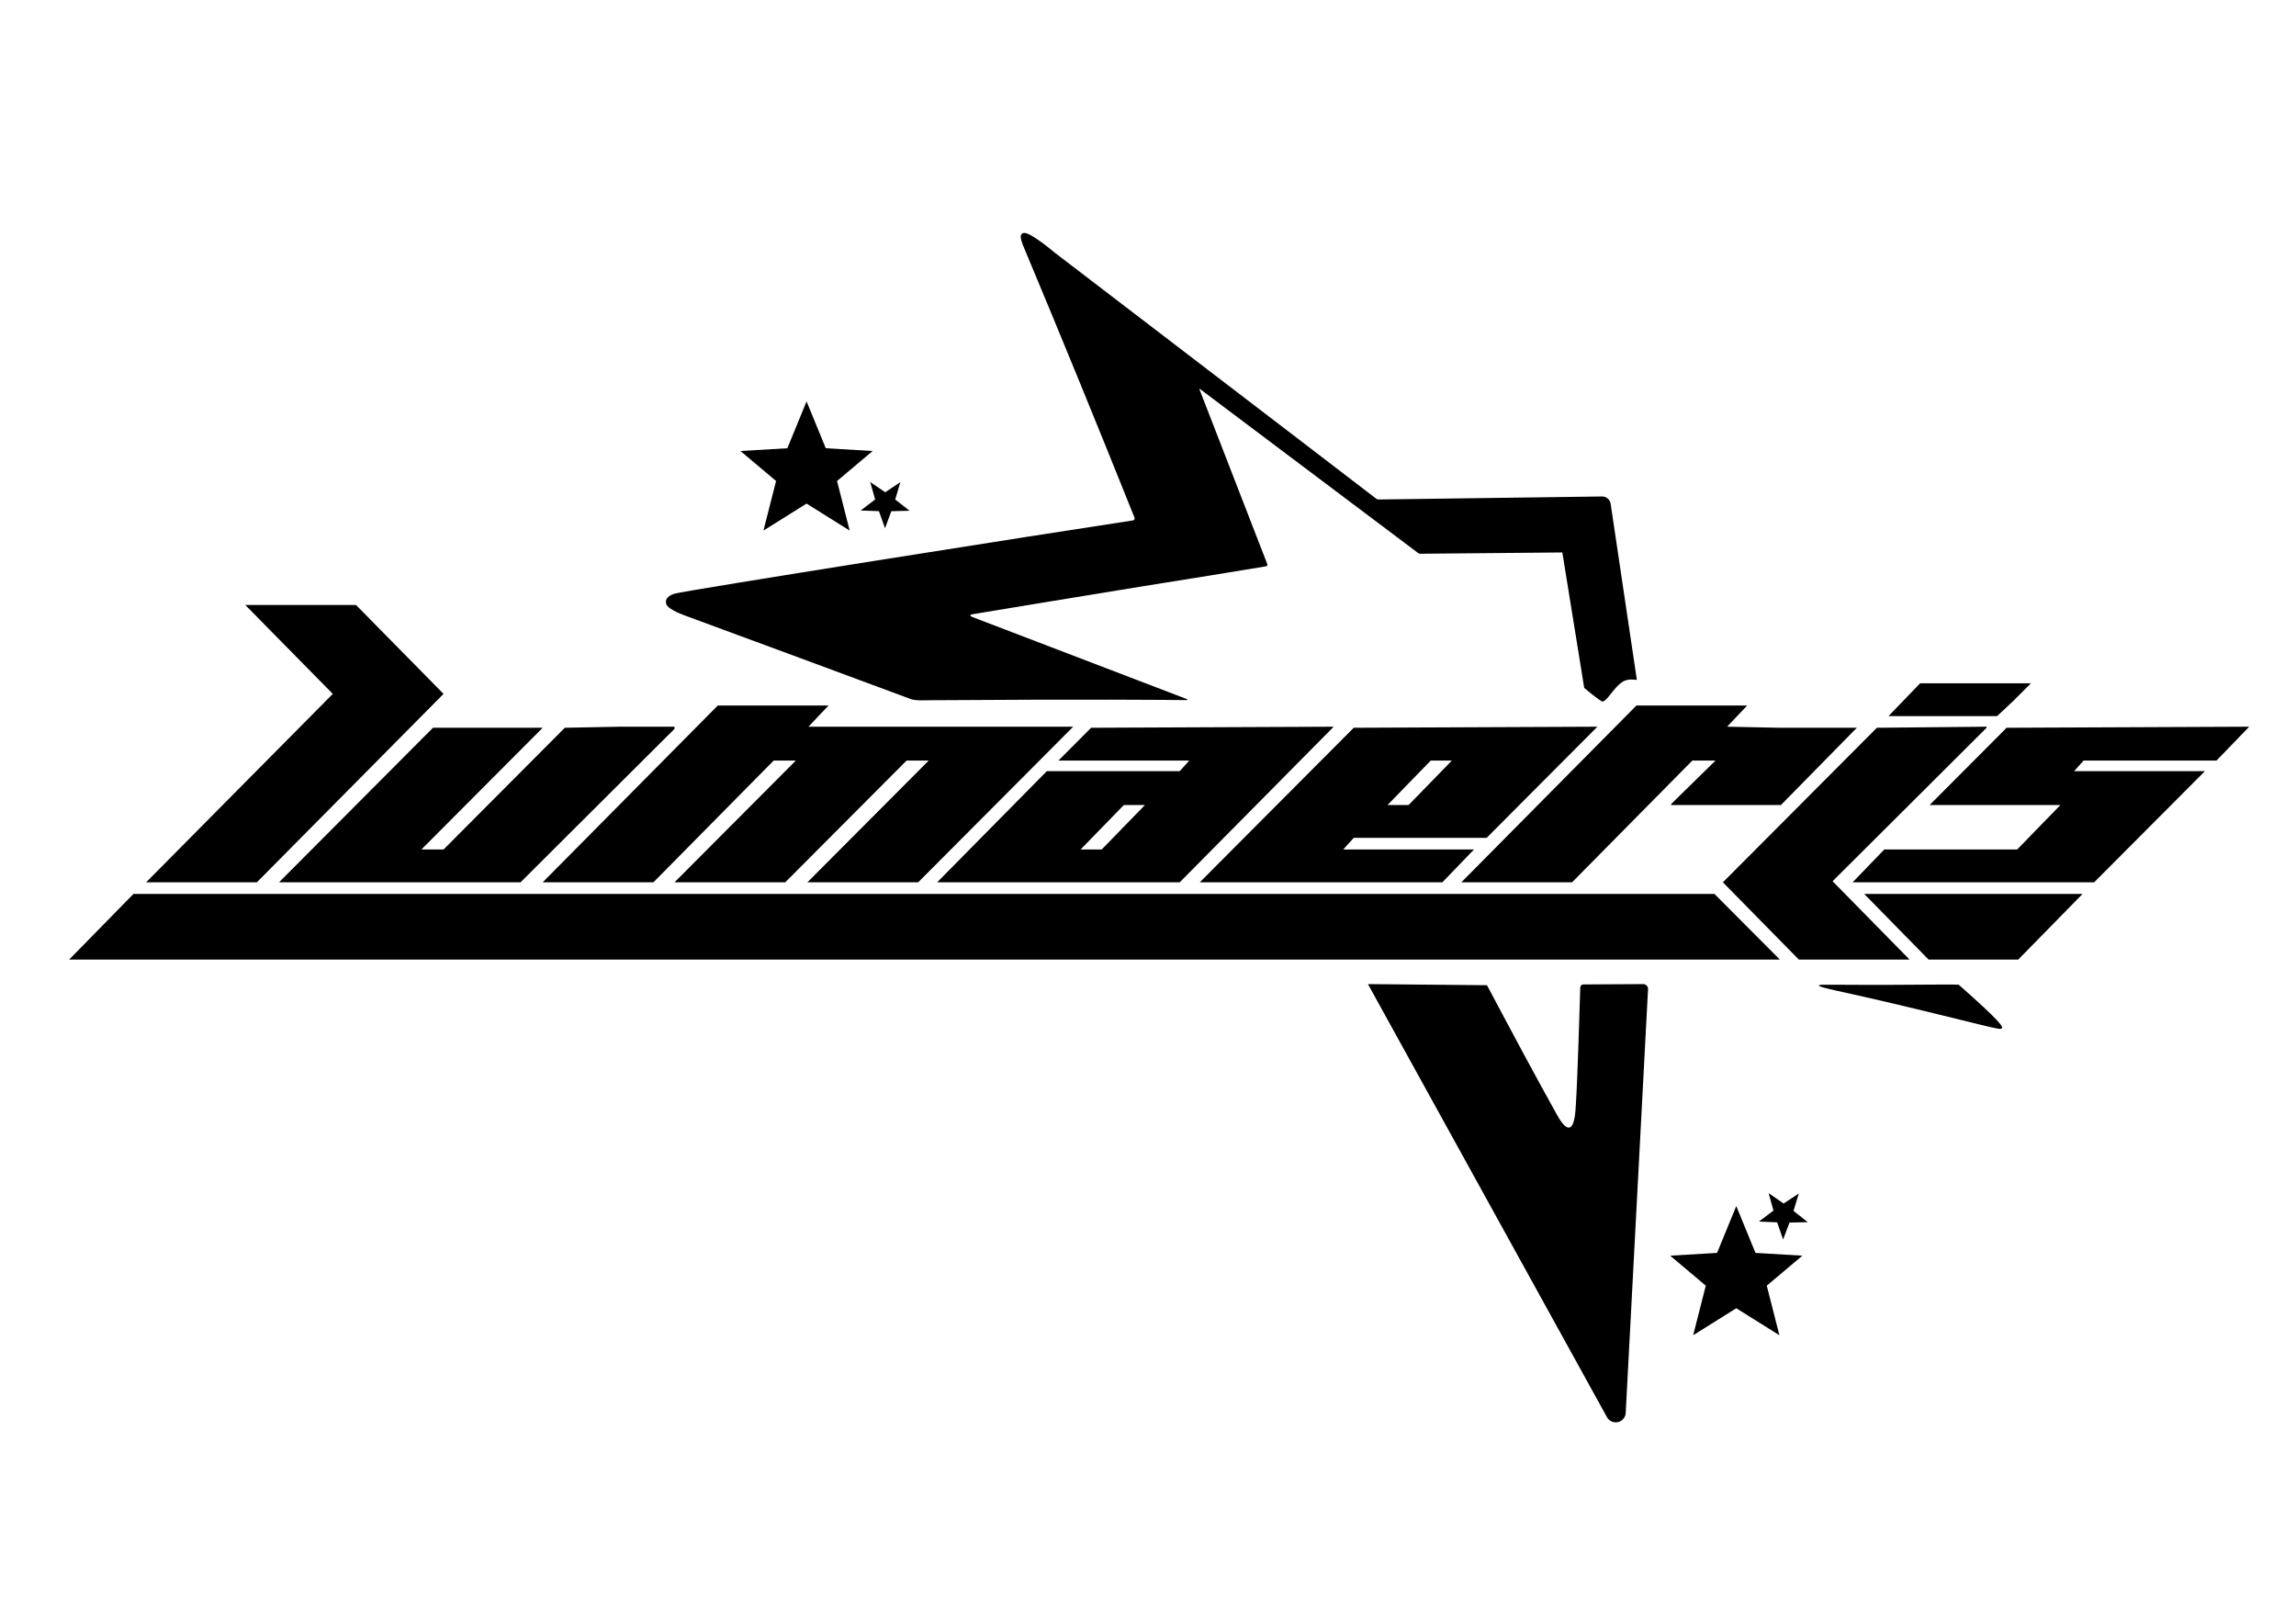
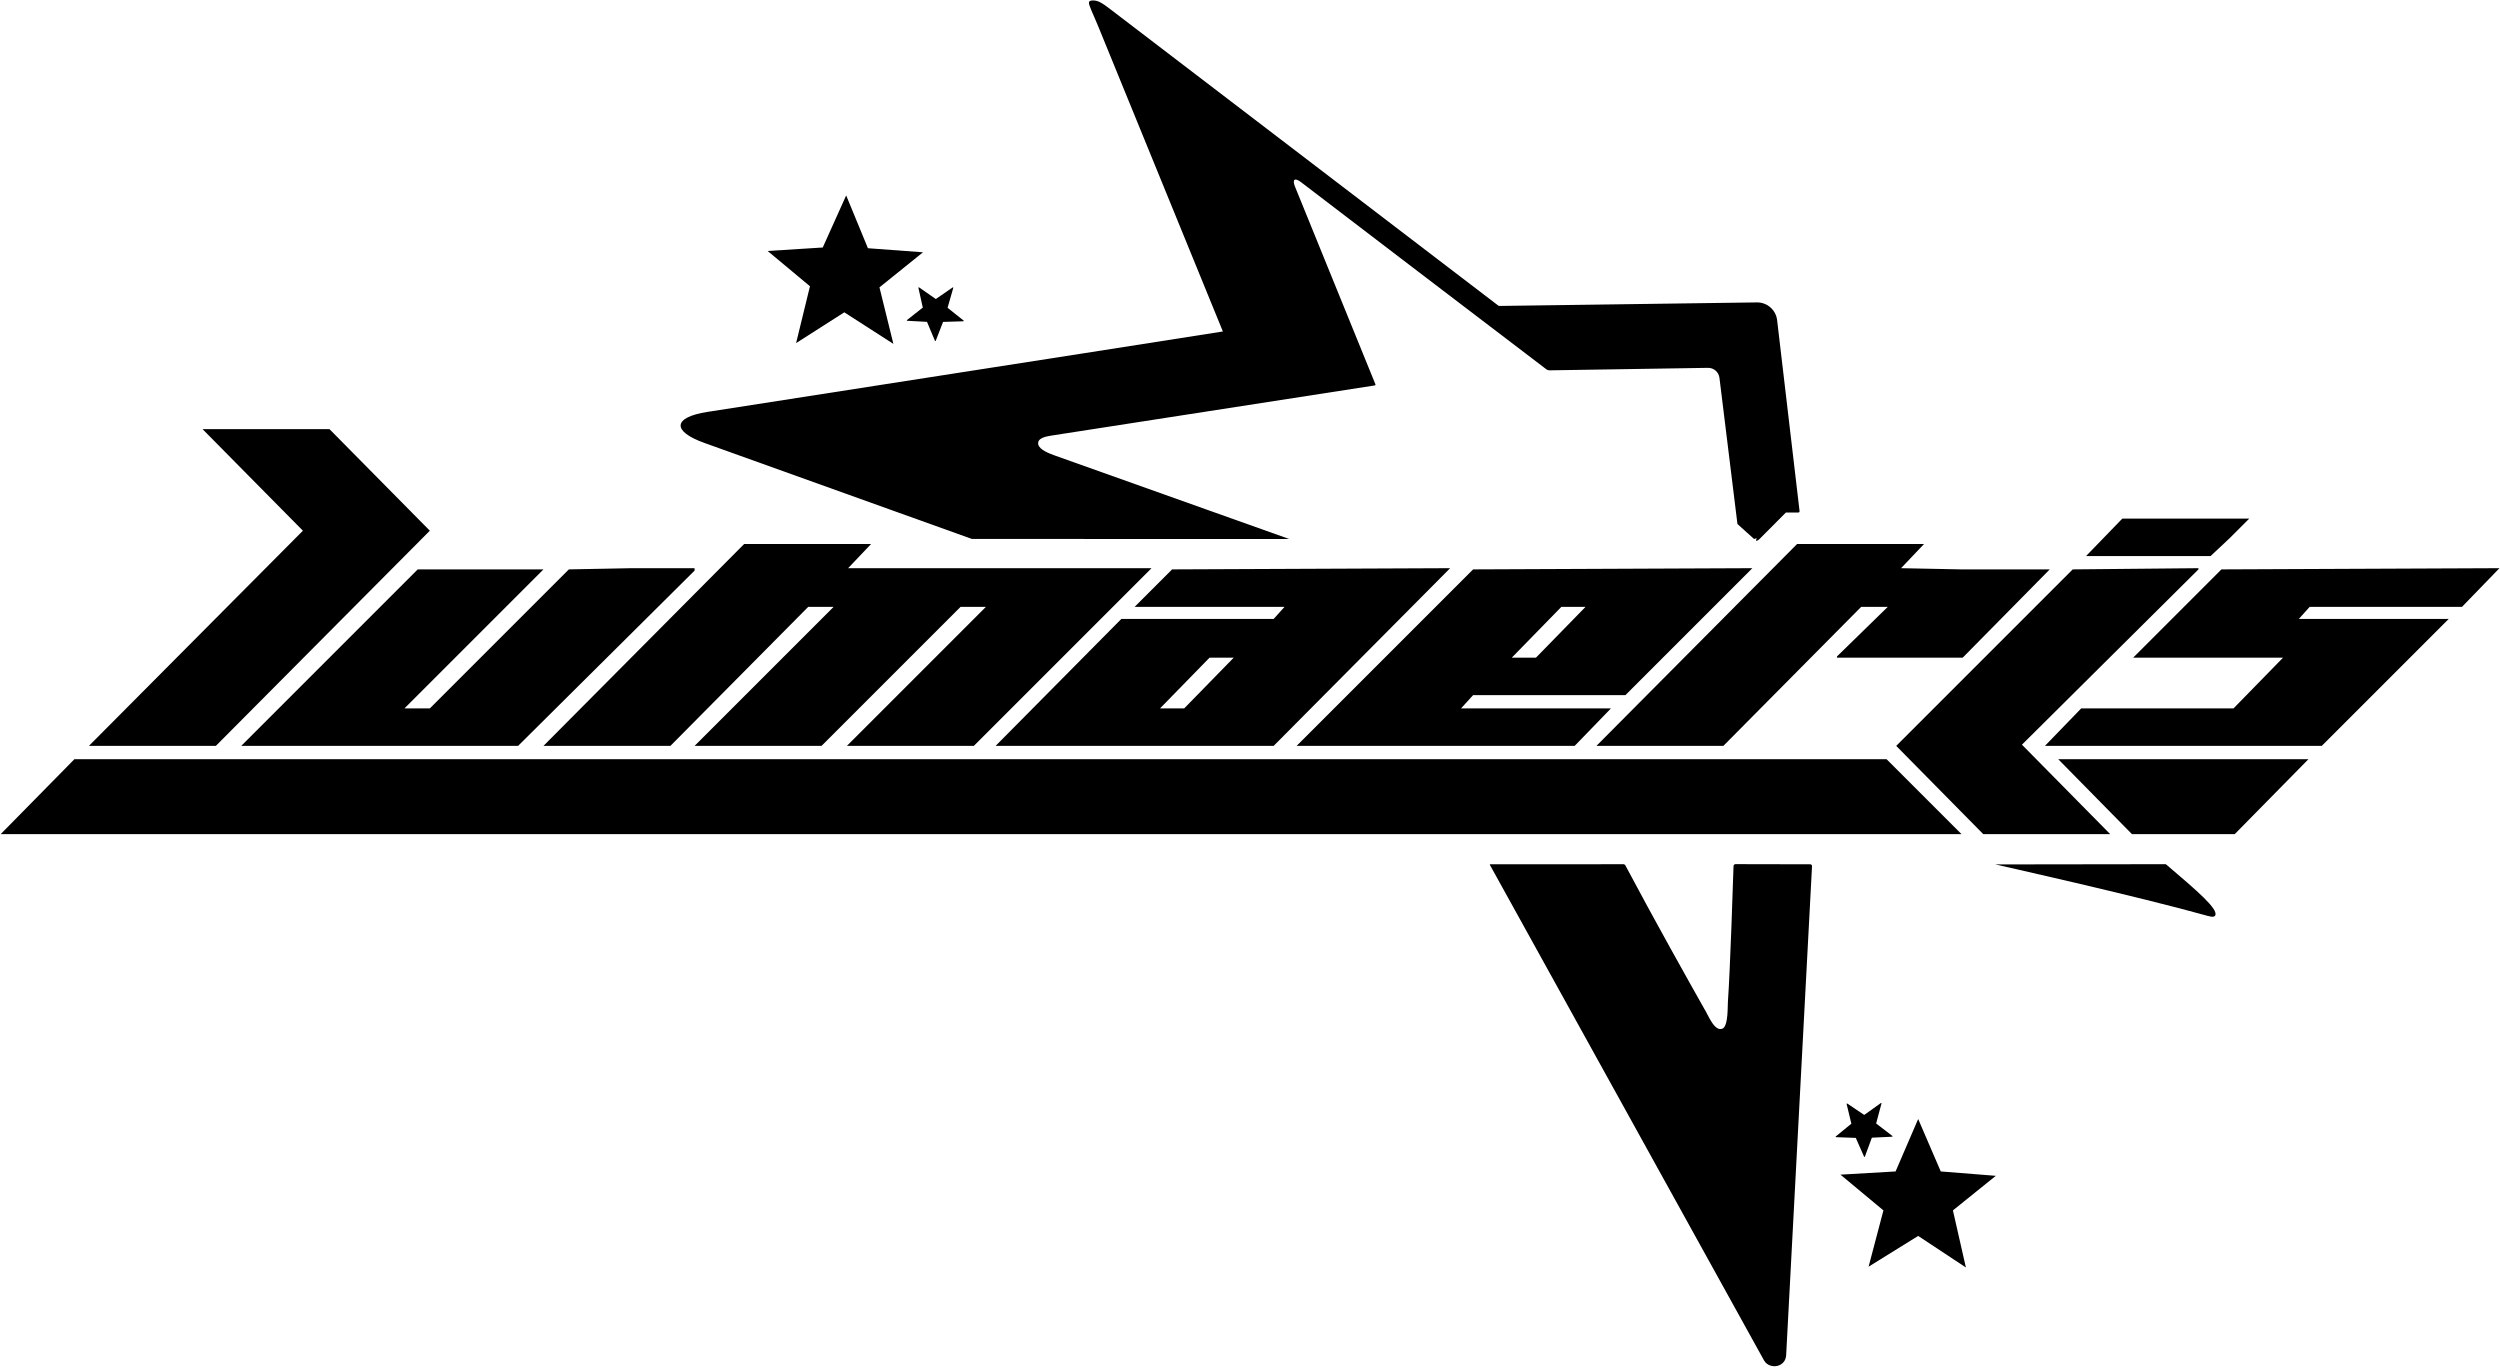
- <svg xmlns="http://www.w3.org/2000/svg" xml:space="preserve" width="1091" height="760" viewBox="0 0 1091 760">
-   <path fill="#ebe5ff" d="M439.294 455.924H32.847l30.57-31.181h751.251l31.073 31.181zm442.03 0h-26.562l-36.084-36.714 73.17-73.427 52.122-.503v.503l-73.17 72.924 36.584 37.217zm56.632 0h-21.55l-30.572-31.181h103.742l-30.571 31.181zM95.493 419.21H69.432l88.707-89.521-41.597-42.246h52.622l41.597 42.246-88.707 89.521zm94.72 0H132.58l73.17-73.427h52.122l-57.634 57.837h10.524l57.634-57.837 26.061-.503h26.06v1.006l-73.17 72.924zm93.719 0H257.87l83.194-83.989h52.622l-9.522 10.059h125.793l-73.671 73.93h-52.623l57.634-57.836h-10.524l-57.635 57.836h-52.622l57.634-57.836h-10.524l-57.133 57.836zm219.01 0h-57.634l52.121-52.807h63.147l4.51-5.03h-62.144l15.536-15.59 115.269-.503-73.17 73.93zm15.536-15.59h5.012l20.548-21.123h-10.024l-20.548 21.123zm109.255 15.59h-57.635l73.17-73.427 115.77-.503-52.622 52.807h-63.147l-5.012 5.533h62.145l-15.035 15.59zm36.585-36.713h5.012l20.548-21.123h-10.024l-20.548 21.123zm56.13 36.713h-26.06l83.194-83.989h52.622l-9.522 10.059 25.059.503h36.585l-36.084 36.714H794.12v-.503l21.05-20.62h-11.026L747.01 419.21zm217.508 0H880.32l15.035-15.59h63.147l20.548-21.123h-62.145l36.586-36.714 115.268-.503-15.536 16.094h-63.147l-4.51 5.029h62.144L995.09 419.21zm-15.036-78.96h-25.56l15.036-15.59h52.623l-8.02 8.047-8.018 7.544z" style="fill:#000;fill-opacity:1;stroke-width:.502" />
-   <path d="M930.75 467.875c19.75 17.451 21.703 20.378 20.213 20.877-.463.156-1.276.06-1.76-.026-6.577-1.165-36.87-9.344-77.575-18.265-2.691-.59-5.116-1.176-6.395-1.645-1.28-.469-1.413-.82.478-.942 5.862-.07 22.119.225 52.789-.061 11.167-.105 12.25.062 12.25.062" style="opacity:1;fill:#000;fill-opacity:1;stroke-width:5;stroke-linecap:round" />
-   <path d="m763.597 673.352-113.59-205.778 56.57.53c12.503 23.58 25.184 47.172 31.998 59.274 1.301 2.312 3.273 6.33 5.43 7.847.788.554 1.615.769 2.344.202 2.187-1.7 2.3-8.74 2.477-10.994.697-9.612 1.85-47.6 2.08-55.312a1.43 1.43 0 0 1 1.415-1.378l28.5-.167a2.276 2.276 46.34 0 1 2.286 2.396l-10.61 201.335a4.749 4.749 167.06 0 1-8.9 2.045" style="opacity:1;fill:#000;fill-opacity:1;stroke-width:4.998;stroke-linecap:round" />
-   <path d="M486.637 110.67c-.608.036-1.088.294-1.397.836-.616 1.082.19 3.603 1.557 6.713 17.76 42.421 35.177 85 52.28 127.693.258.646-.09 1.254-.778 1.36-40.948 6.184-213.992 33.468-218.041 34.865-3.403 1.173-4.242 3.018-3.646 4.864.686 2.125 5.377 4.154 8.955 5.496 35.772 13.134 71.488 26.421 107.224 39.651 2.288.848 6.361.574 8.813.557 75.434-.529 113.528-.166 121.945-.067 1 .012 1.05-.256.109-.6-30.15-11.51-89.296-34.159-101.678-38.901-1.274-.488-1.216-1.064.13-1.287 11.173-1.851 57.92-9.588 80.355-13.198 14.024-2.163 52.437-8.475 59.084-9.569.545-.09.825-.58.625-1.094l-32.258-83.116c-.04-.104.08-.196.17-.129l103.932 78.13c.202.152.703.227.703.227l67.66-.613 10.4 64.38s7.919 6.632 8.756 6.47c1.687-.328 3.661-3.66 6.259-6.53 3.45-3.81 5.414-4.343 9.997-3.76l-12.452-83.683a4.076 4.076 0 0 0-4.087-3.476l-106.103 1.433a2.04 2.04 0 0 1-1.27-.421l-36.75-28.161-116.21-88.9s-2.75-2.342-5.91-4.66c-3.162-2.316-6.733-4.609-8.374-4.51" style="opacity:1;fill:#000;fill-opacity:1;stroke-width:5;stroke-linecap:round" />
-   <path d="m861.726 626.035-19.217-3.447-10.297 16.587-2.66-19.341-18.957-4.667 17.573-8.506-1.42-19.472 13.52 14.084 18.08-7.367-9.216 17.21z" style="opacity:1;fill:#000;fill-opacity:1;stroke-width:5;stroke-linecap:round" transform="matrix(-.40353 -.18464 .18591 -.40076 1071.745 976.895)" />
-   <path d="m827.61 573.032-9.128 22.258-22.277 1.32 16.917 14.249-5.997 23.548 20.486-12.821 20.485 12.82-5.997-23.547 16.917-14.249-22.277-1.32z" style="opacity:1;fill:#000;fill-opacity:1;stroke-width:5.972;stroke-linecap:round" transform="matrix(-1 0 0 1 1652.645 0)" />
-   <path d="m383.258 190.71-9.129 22.26-22.277 1.32 16.917 14.248-5.997 23.548 20.486-12.82 20.485 12.82-5.997-23.548 16.918-14.248-22.278-1.32z" style="opacity:1;fill:#000;fill-opacity:1;stroke-width:5.972;stroke-linecap:round" />
-   <path d="m861.726 626.035-19.217-3.447-10.297 16.587-2.66-19.341-18.957-4.667 17.573-8.506-1.42-19.472 13.52 14.084 18.08-7.367-9.216 17.21z" style="opacity:1;fill:#000;fill-opacity:1;stroke-width:5;stroke-linecap:round" transform="matrix(-.40496 -.18147 .18277 -.4022 648.026 637.181)" />
+ <svg xmlns="http://www.w3.org/2000/svg" xml:space="preserve" width="2068" height="1133" viewBox="0 0 2068 1133">
+   <path d="M904.469.371a9 9 0 0 0-1.012.024c-3.682.301-3.294 1.926-.63 8.285 1.527 3.647 3.641 8.278 5.554 12.959l48.13 117.802 55.055 134.754s-161.53 25.416-426.416 66.545c-28.522 4.429-29.619 15.916-2.449 25.668l221.27 79.418 262.416.022-193.584-68.96c-4.548-1.62-12.745-4.64-13.916-9.136-1.26-5.457 6.528-6.7 10.474-7.38l267.94-41.558a.622.622 0 0 0 .48-.849l-66.539-163.524c-2.463-6.053-.251-7.743 4.942-3.775 33.005 25.221 144.736 110.58 203.064 154.89.59.449 1.668.801 2.408.79l131.188-2.067a9.407 9.407 0 0 1 9.484 8.258l14.883 120.906 13.459 12.149c.2.162.558.223.807.16 1.905-.77 1.96-.766 1.13.826-.4 1.063 1.209.96 2.615-.453l22.073-22.164 8.664.008c.751 0 2.23.149 2.56-.484.164-.313.016-1.238-.071-1.985l-18.42-156.697c-1-8.441-8.215-14.764-16.715-14.648l-212.967 2.916a1.67 1.67 0 0 1-1.031-.342L917.383 6.806c-5.694-4.35-8.886-6.305-12.914-6.435M1791.568 714.852c26.692 22.682 43.697 37.337 40.82 42.481-.244.437-.684.756-1.374.91-1.012.227-2.31.079-4.97-.667-58.033-16.28-175.552-42.525-175.552-42.525" style="fill:#000;fill-opacity:1;stroke-width:10.003;stroke-linecap:round" />
+   <path d="M1232.366 715.31a.25.25 0 0 1 .22-.373l110.504-.051c.495 0 1.085.354 1.317.791 24.822 46.701 51.926 94.963 65.439 118.922 2.737 3.878 8.39 19.986 15.504 16.025 4.362-3.384 3.624-17.561 3.977-22.049 1.853-25.52 4.28-100.471 4.654-112.205a1.61 1.61 0 0 1 1.608-1.55l61.842.123c.86.002 1.521.7 1.476 1.559-1.173 22.152-14.577 275.327-21.409 404.651-.25 4.747-3.537 7.845-7.337 8.717-3.8.871-8.673-.404-10.974-4.565" style="fill:#000;fill-opacity:1;stroke-width:9.96;stroke-linecap:round" />
+   <path d="m1528.019 912.829 14.076 9.443 13.78-9.856a.327.327 0 0 1 .506.35l-4.437 16.583 13.458 10.342a.334.334 0 0 1-.188.6l-16.81.797-5.772 15.67a.369.369 0 0 1-.683.022l-6.839-15.513-16.412-.61a.323.323 0 0 1-.182-.58l12.93-10.552-3.922-16.331a.327.327 0 0 1 .495-.365" style="fill:#000;fill-opacity:1;stroke-width:4.591;stroke-linecap:round" />
+   <path d="m1586.713 925.645-18.686 43.376-45.601 2.647 35.543 29.572-12.276 46.567 41.02-25.454 39.469 26.1-10.725-47.213 35.478-28.603-45.537-3.616z" style="display:inline;fill:#000;fill-opacity:1;stroke-width:12.098;stroke-linecap:round" />
+   <path d="m760.194 237.679 13.914 9.681 13.945-9.621a.327.327 0 0 1 .5.359l-4.717 16.505 13.28 10.569a.334.334 0 0 1-.198.596l-16.821.512-6.037 15.57a.369.369 0 0 1-.684.01l-6.574-15.626-16.4-.888a.323.323 0 0 1-.171-.584l13.107-10.33-3.645-16.396a.327.327 0 0 1 .501-.357z" style="fill:#000;fill-opacity:1;stroke-width:4.591;stroke-linecap:round" />
+   <path d="m699.957 161.656 17.988 43.67 45.553 3.378-36.012 28.999 11.527 46.757-40.606-26.108-39.883 25.464 11.48-47.035-35.014-29.169 45.589-2.884z" style="display:inline;fill:#000;fill-opacity:1;stroke-width:12.098;stroke-linecap:round" />
+   <path fill="#ebe5ff" d="M811.557 690h-811l61-62h1499l62 62zm882 0h-53l-72-73 146-146 104-1v1l-146 145 73 74zm113 0h-43l-61-62h207l-61 62zm-1681-73h-52l177-178-83-84h105l83 84-177 178zm189 0h-115l146-146h104l-115 115h21l115-115 52-1h52v2l-146 145zm187 0h-52l166-167h105l-19 20h251l-147 147h-105l115-115h-21l-115 115h-105l115-115h-21l-114 115zm437 0h-115l104-105h126l9-10h-124l31-31 230-1-146 147zm31-31h10l41-42h-20l-41 42zm218 31h-115l146-146 231-1-105 105h-126l-10 11h124l-30 31zm73-73h10l41-42h-20l-41 42zm112 73h-52l166-167h105l-19 20 50 1h73l-72 73h-104v-1l42-41h-22l-114 115zm434 0h-115l30-31h126l41-42h-124l73-73 230-1-31 32h-126l-9 10h124l-105 105zm-30-157h-51l30-31h105l-16 16-16 15z" style="fill:#000" />
</svg>
